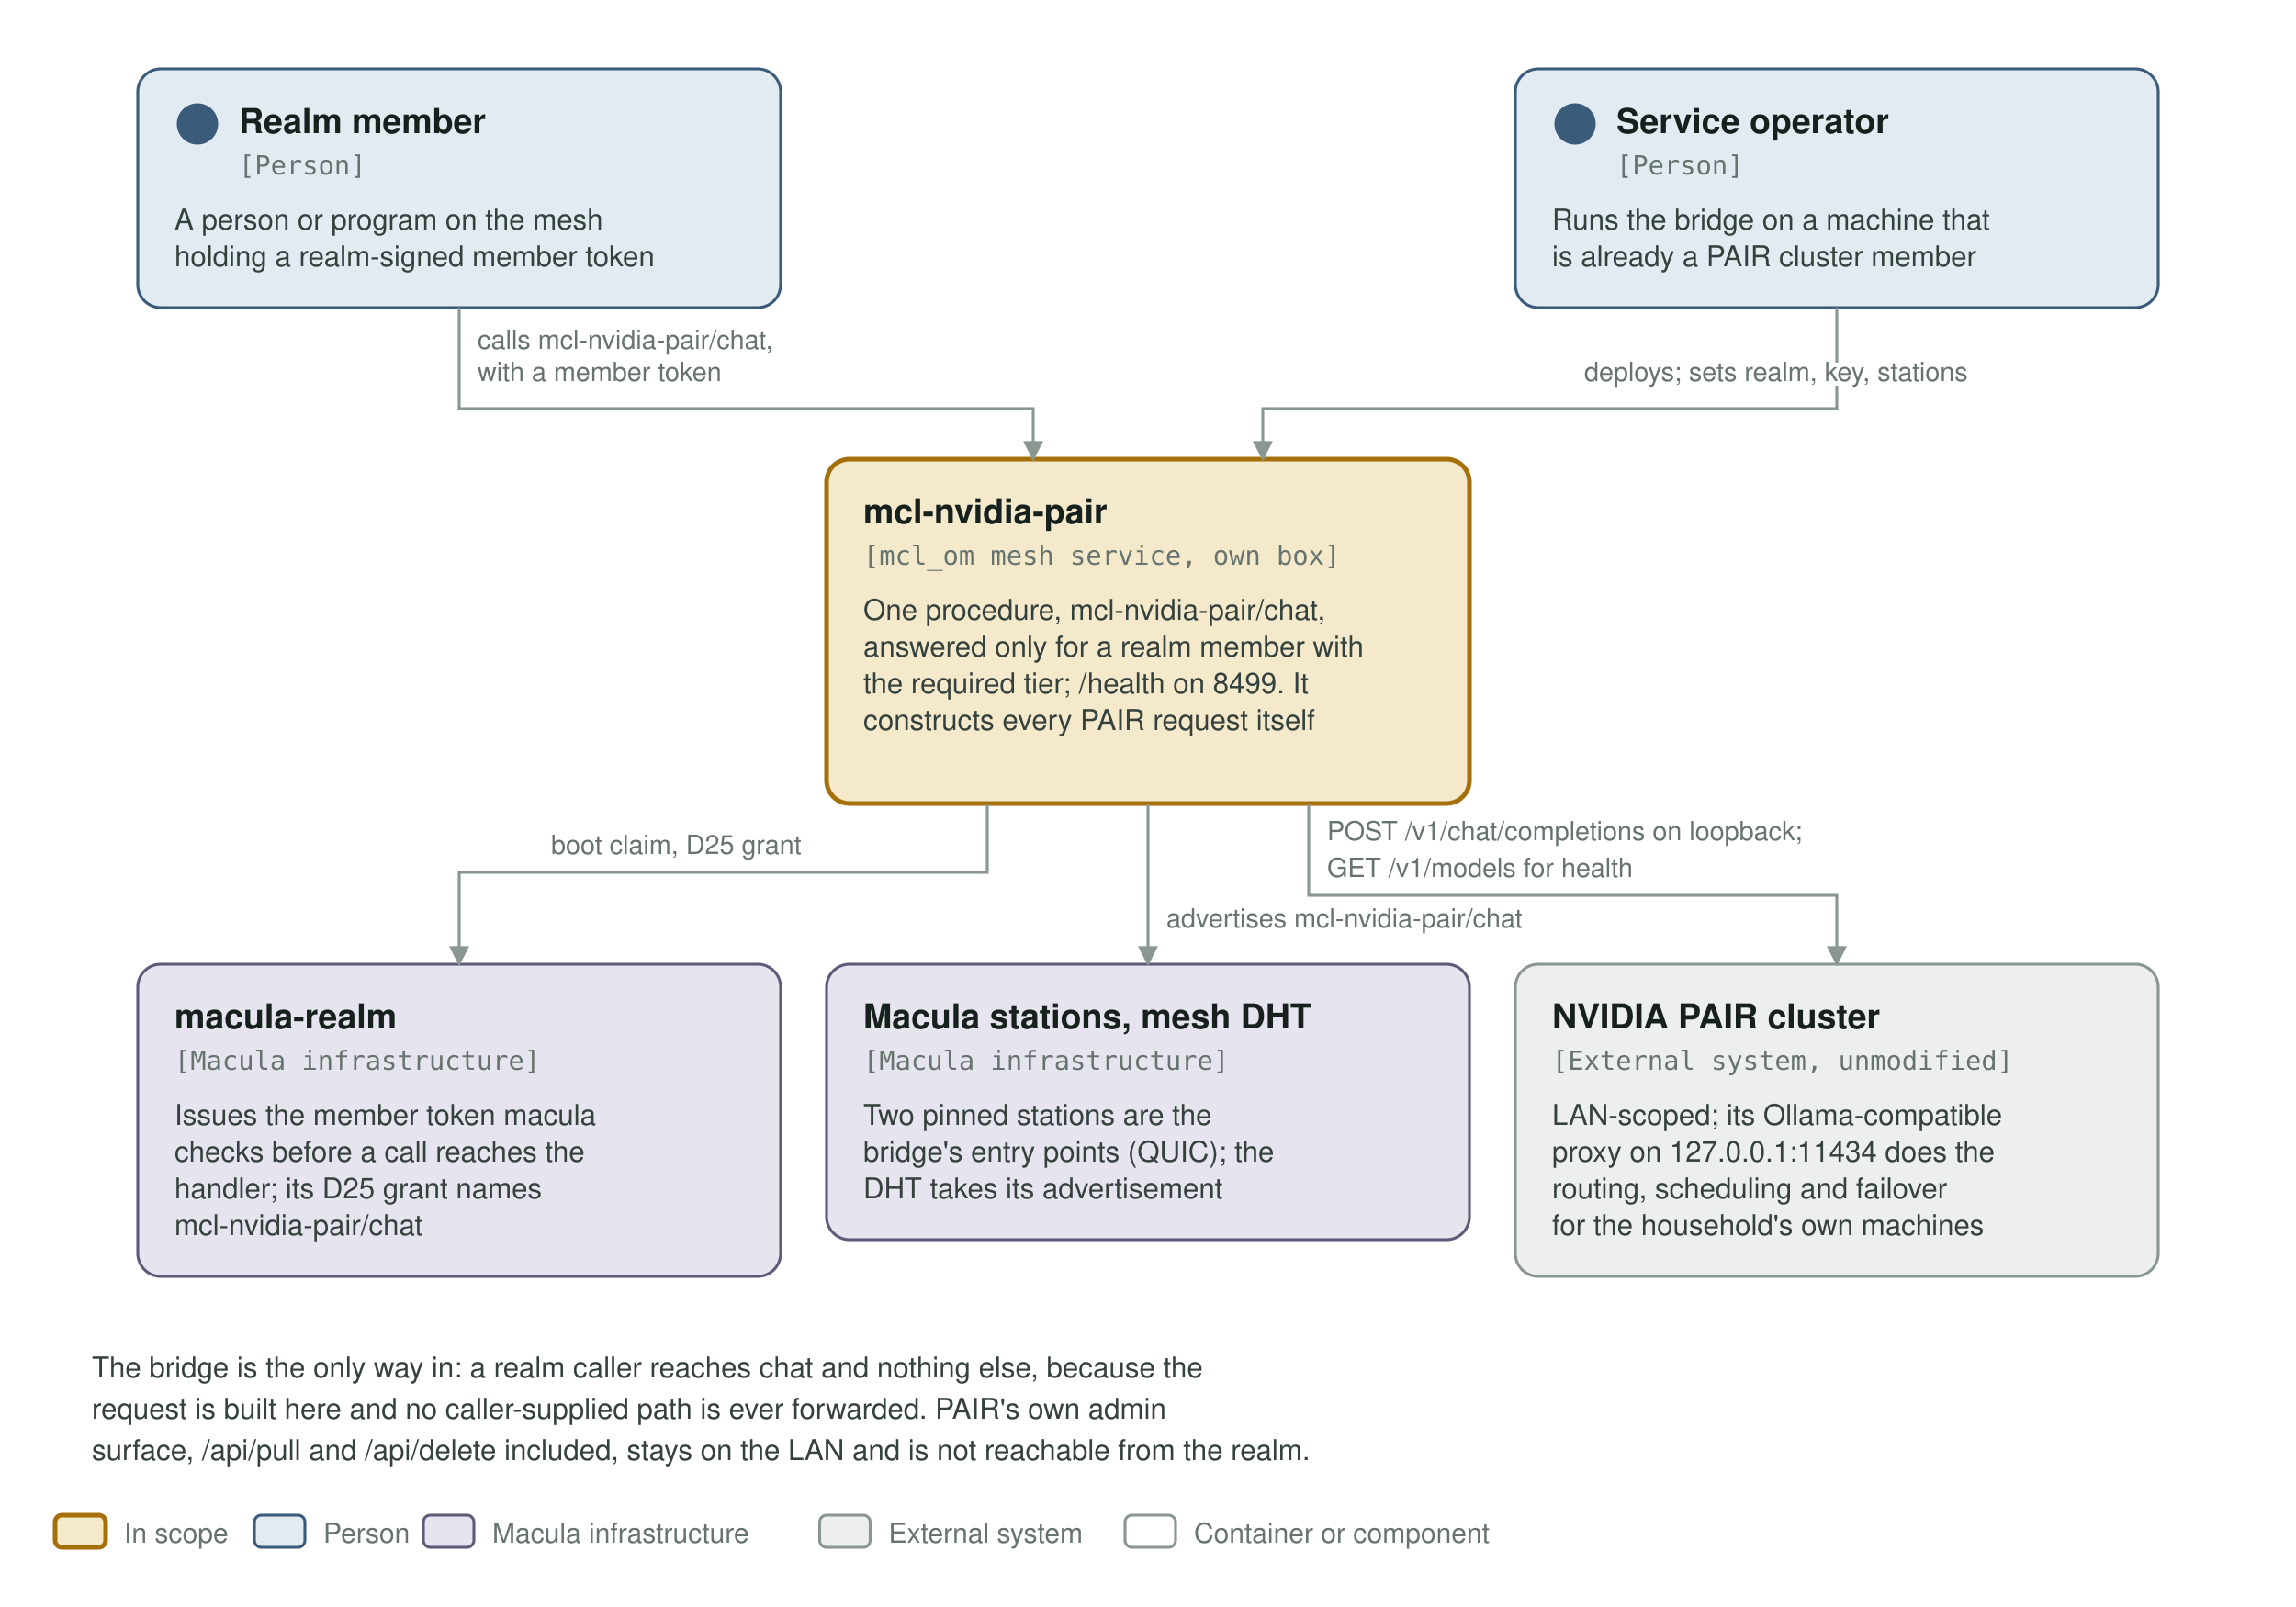
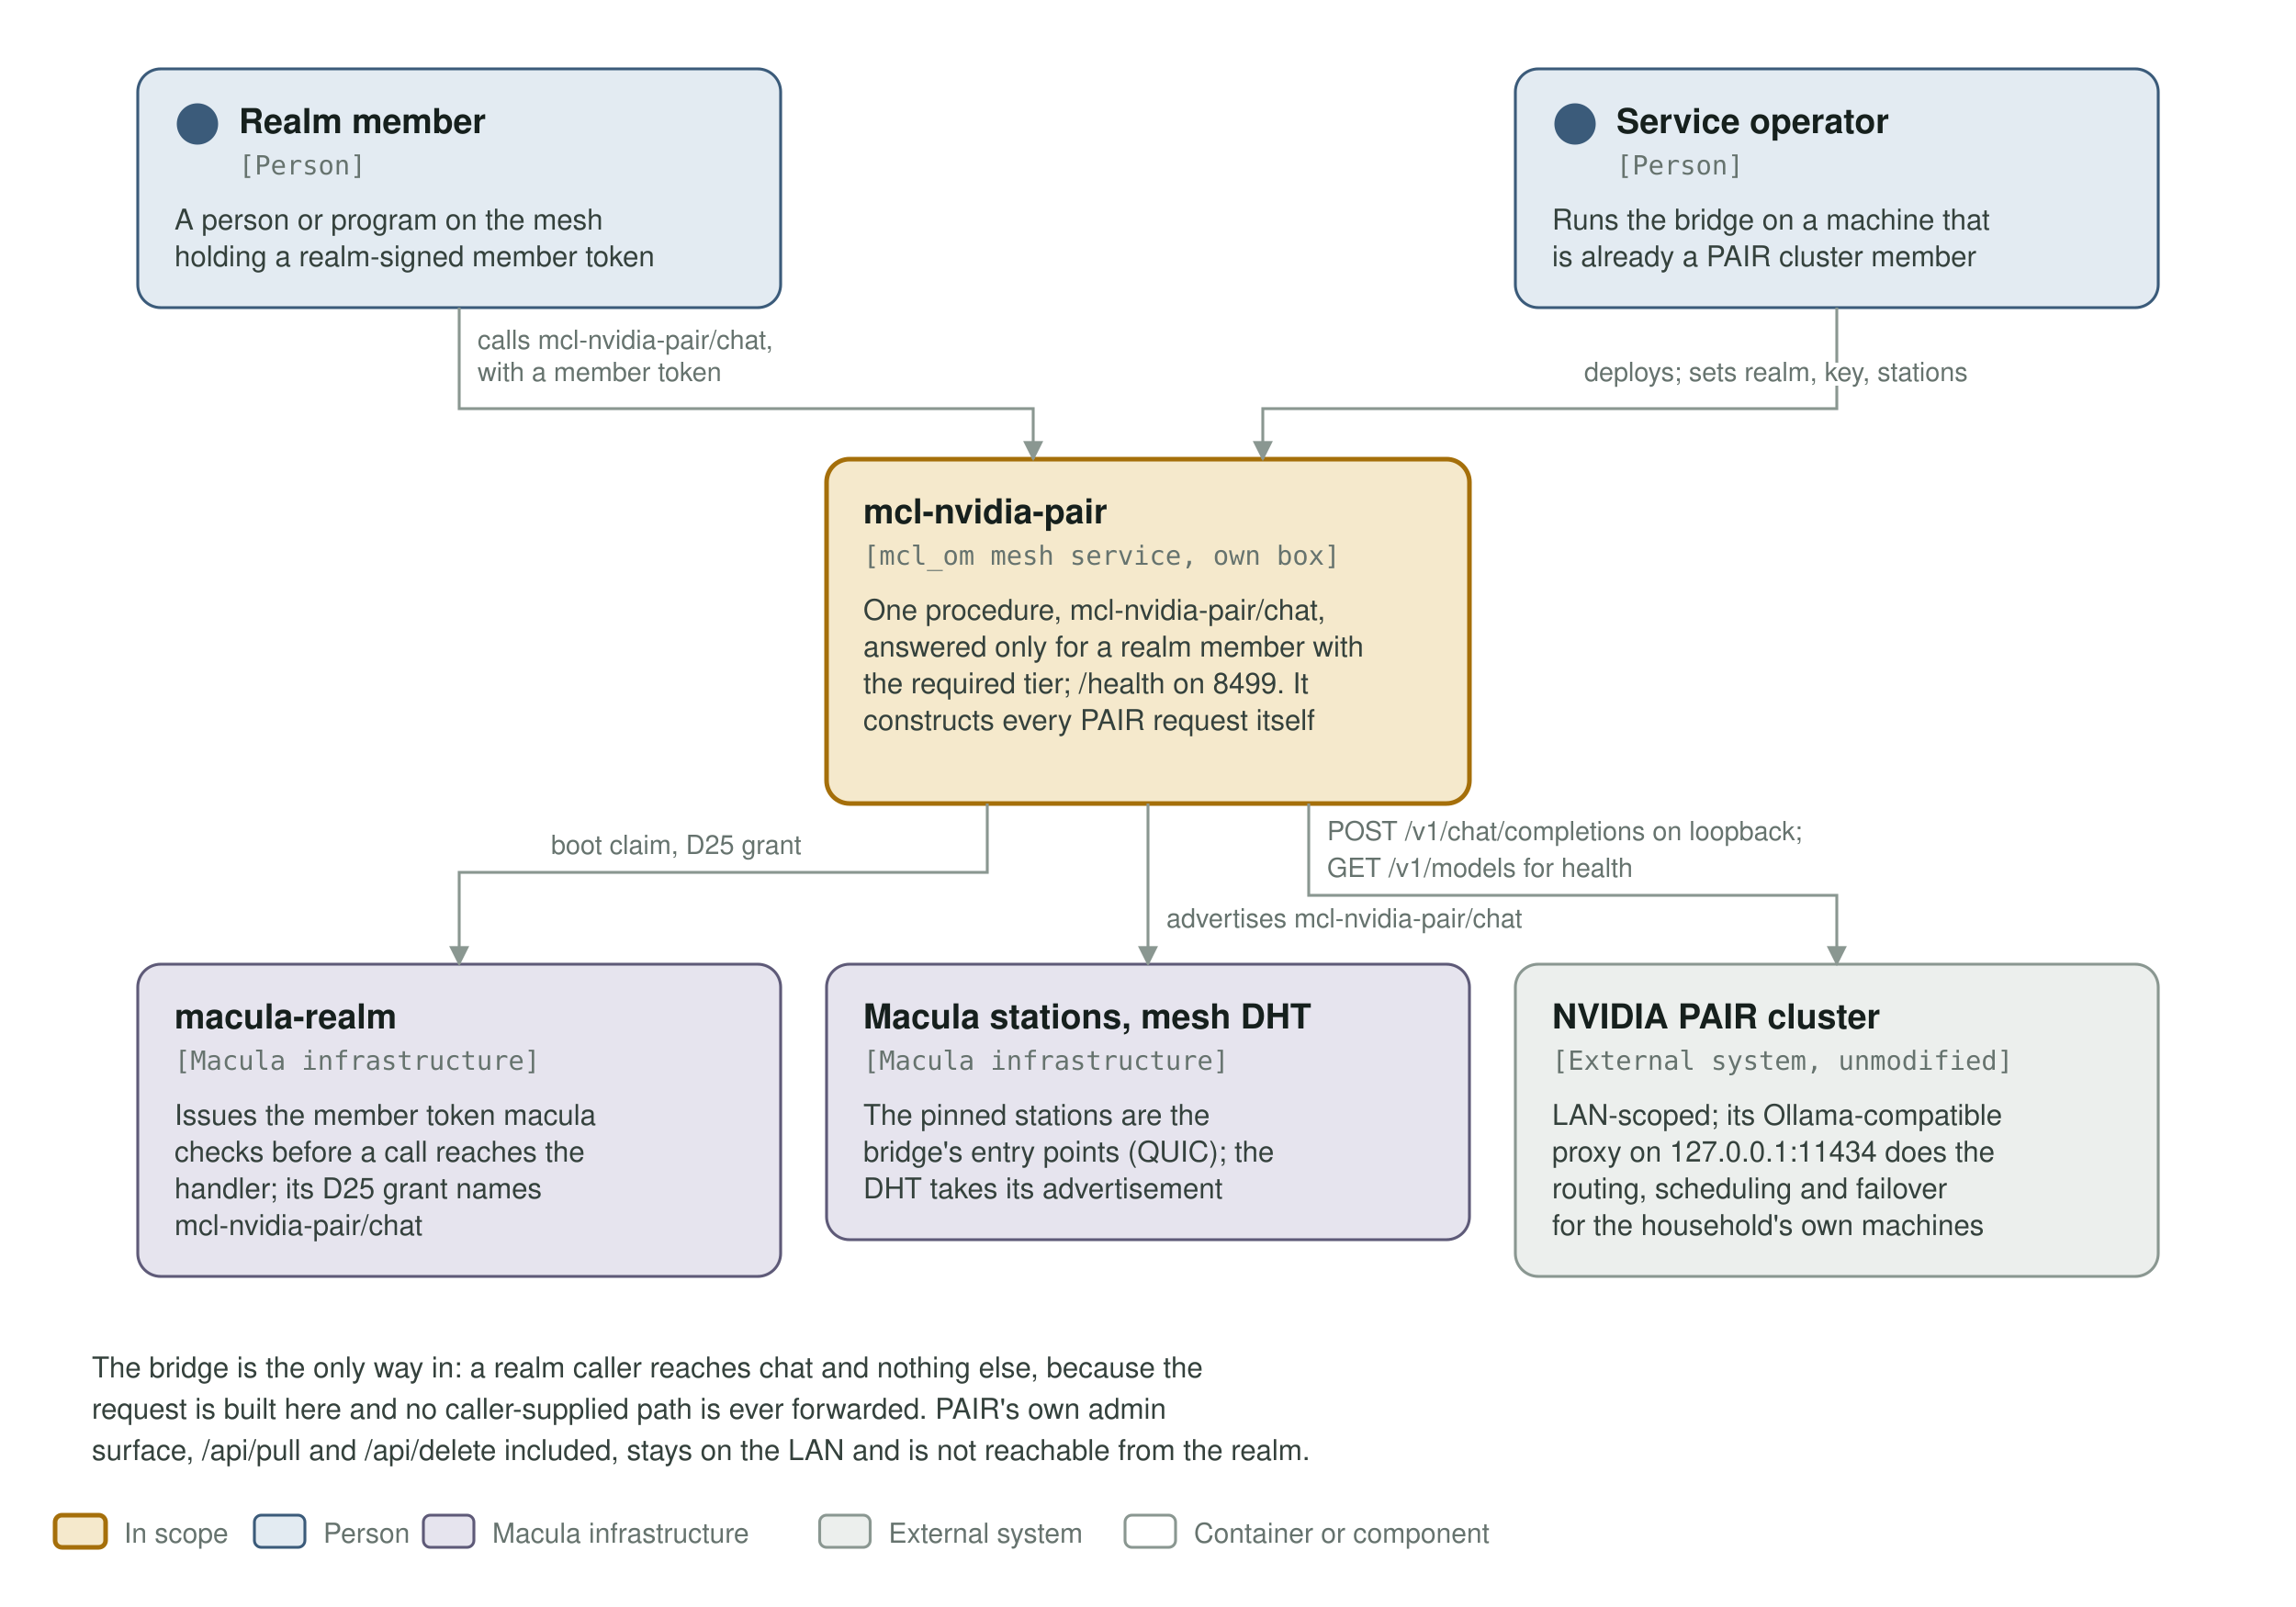
<svg xmlns="http://www.w3.org/2000/svg" viewBox="0 0 1000 700" role="img" aria-label="mcl-nvidia-pair system context">
  <style>
.t-name { font-family: "Atkinson Hyperlegible", "Segoe UI", system-ui, -apple-system, Helvetica, Arial, sans-serif; font-size: 15px; font-weight: 700; }
.t-desc { font-family: "Atkinson Hyperlegible", "Segoe UI", system-ui, -apple-system, Helvetica, Arial, sans-serif; font-size: 12.5px; }
.t-rel { font-family: "Atkinson Hyperlegible", "Segoe UI", system-ui, -apple-system, Helvetica, Arial, sans-serif; font-size: 11.5px; paint-order: stroke; stroke-width: 4px; stroke-linejoin: round; }
.t-code { font-family: "JetBrains Mono", ui-monospace, Menlo, Consolas, monospace; font-size: 13px; font-weight: 600; }
.t-type { font-family: "JetBrains Mono", ui-monospace, Menlo, Consolas, monospace; font-size: 11.5px; }
.t-bound { font-family: "JetBrains Mono", ui-monospace, Menlo, Consolas, monospace; font-size: 12px; font-weight: 600; }
.t-leg { font-family: "Atkinson Hyperlegible", "Segoe UI", system-ui, -apple-system, Helvetica, Arial, sans-serif; font-size: 12px; }
.edge { fill: none; stroke-width: 1.25; }
.edge-later { fill: none; stroke-width: 1.25; stroke-dasharray: 5 4; }
.bg { fill: #FFFFFF; }
.b-sys { fill: #F5E9CC; stroke: #A56F0A; stroke-width: 2; }
.b-per { fill: #E3EBF2; stroke: #3B5B7A; stroke-width: 1.25; }
.b-mac { fill: #E6E4EE; stroke: #5E5A78; stroke-width: 1.25; }
.b-ext { fill: #ECEFED; stroke: #8A9791; stroke-width: 1.25; }
.b-cmp { fill: #FFFFFF; stroke: #8A9791; stroke-width: 1.25; }
.b-later { fill: none; stroke: #8A9791; stroke-width: 1.25; stroke-dasharray: 5 4; }
.bound { fill: none; stroke: #B3BDB8; stroke-width: 1; }
.head { fill: #3B5B7A; }
.t-name, .t-code { fill: #16201D; }
.t-type, .t-bound, .t-leg { fill: #66736E; }
.t-desc { fill: #34413C; }
.t-rel { fill: #66736E; stroke: #FFFFFF; }
.edge, .edge-later { stroke: #8A9791; }
.arrowhead { fill: #8A9791; }
@media (prefers-color-scheme: dark) {
.bg { fill: #171F1C; }
.b-sys { fill: #3A2E13; stroke: #E3AA3C; }
.b-per { fill: #1D2A36; stroke: #8EB4D8; }
.b-mac { fill: #26243A; stroke: #A9A4C8; }
.b-ext { fill: #1C2421; stroke: #7D8B85; }
.b-cmp { fill: #171F1C; stroke: #7D8B85; }
.b-later { stroke: #7D8B85; }
.bound { stroke: #4A5752; }
.head { fill: #8EB4D8; }
.t-name, .t-code { fill: #E6ECE9; }
.t-type, .t-bound, .t-leg { fill: #93A09A; }
.t-desc { fill: #C3CDC8; }
.t-rel { fill: #93A09A; stroke: #171F1C; }
.edge, .edge-later { stroke: #7D8B85; }
.arrowhead { fill: #7D8B85; }
}
</style>
  <defs>
    <marker id="a" viewBox="0 0 10 10" refX="9" refY="5" markerWidth="7" markerHeight="7" orient="auto-start-reverse">
      <path class="arrowhead" d="M0 0L10 5L0 10z" />
    </marker>
  </defs>
  <rect class="bg" x="0" y="0" width="1000" height="700" />
  <rect class="b-per" x="60" y="30" width="280" height="104" rx="10" />
  <circle class="head" cx="86" cy="54" r="9" />
  <text class="t-name" x="104" y="58">Realm member</text>
  <text class="t-type" x="104" y="76">[Person]</text>
  <text class="t-desc" x="76" y="100">A person or program on the mesh</text>
  <text class="t-desc" x="76" y="116">holding a realm-signed member token</text>
  <rect class="b-per" x="660" y="30" width="280" height="104" rx="10" />
  <circle class="head" cx="686" cy="54" r="9" />
  <text class="t-name" x="704" y="58">Service operator</text>
  <text class="t-type" x="704" y="76">[Person]</text>
  <text class="t-desc" x="676" y="100">Runs the bridge on a machine that</text>
  <text class="t-desc" x="676" y="116">is already a PAIR cluster member</text>
  <rect class="b-sys" x="360" y="200" width="280" height="150" rx="10" />
  <text class="t-name" x="376" y="228">mcl-nvidia-pair</text>
  <text class="t-type" x="376" y="246">[mcl_om mesh service, own box]</text>
  <text class="t-desc" x="376" y="270">One procedure, mcl-nvidia-pair/chat,</text>
  <text class="t-desc" x="376" y="286">answered only for a realm member with</text>
  <text class="t-desc" x="376" y="302">the required tier; /health on 8499. It</text>
  <text class="t-desc" x="376" y="318">constructs every PAIR request itself</text>
  <rect class="b-mac" x="60" y="420" width="280" height="136" rx="10" />
  <text class="t-name" x="76" y="448">macula-realm</text>
  <text class="t-type" x="76" y="466">[Macula infrastructure]</text>
  <text class="t-desc" x="76" y="490">Issues the member token macula</text>
  <text class="t-desc" x="76" y="506">checks before a call reaches the</text>
  <text class="t-desc" x="76" y="522">handler; its D25 grant names</text>
  <text class="t-desc" x="76" y="538">mcl-nvidia-pair/chat</text>
  <rect class="b-mac" x="360" y="420" width="280" height="120" rx="10" />
  <text class="t-name" x="376" y="448">Macula stations, mesh DHT</text>
  <text class="t-type" x="376" y="466">[Macula infrastructure]</text>
-   <text class="t-desc" x="376" y="490">Two pinned stations are the</text>
+   <text class="t-desc" x="376" y="490">The pinned stations are the</text>
  <text class="t-desc" x="376" y="506">bridge's entry points (QUIC); the</text>
  <text class="t-desc" x="376" y="522">DHT takes its advertisement</text>
  <rect class="b-ext" x="660" y="420" width="280" height="136" rx="10" />
  <text class="t-name" x="676" y="448">NVIDIA PAIR cluster</text>
  <text class="t-type" x="676" y="466">[External system, unmodified]</text>
  <text class="t-desc" x="676" y="490">LAN-scoped; its Ollama-compatible</text>
  <text class="t-desc" x="676" y="506">proxy on 127.0.0.1:11434 does the</text>
  <text class="t-desc" x="676" y="522">routing, scheduling and failover</text>
  <text class="t-desc" x="676" y="538">for the household's own machines</text>
  <path class="edge" d="M200 134V178H450V200" marker-end="url(#a)" />
  <text class="t-rel" x="208" y="152">calls mcl-nvidia-pair/chat,</text>
  <text class="t-rel" x="208" y="166">with a member token</text>
  <path class="edge" d="M800 134V178H550V200" marker-end="url(#a)" />
  <text class="t-rel" x="690" y="166">deploys; sets realm, key, stations</text>
  <path class="edge" d="M430 350V380H200V420" marker-end="url(#a)" />
  <text class="t-rel" x="240" y="372">boot claim, D25 grant</text>
  <path class="edge" d="M500 350V420" marker-end="url(#a)" />
  <text class="t-rel" x="508" y="404">advertises mcl-nvidia-pair/chat</text>
  <path class="edge" d="M570 350V390H800V420" marker-end="url(#a)" />
  <text class="t-rel" x="578" y="366">POST /v1/chat/completions on loopback;</text>
  <text class="t-rel" x="578" y="382">GET /v1/models for health</text>
  <text class="t-desc" x="40" y="600">The bridge is the only way in: a realm caller reaches chat and nothing else, because the</text>
  <text class="t-desc" x="40" y="618">request is built here and no caller-supplied path is ever forwarded. PAIR's own admin</text>
  <text class="t-desc" x="40" y="636">surface, /api/pull and /api/delete included, stays on the LAN and is not reachable from the realm.</text>
  <rect class="b-sys" x="24" y="660" width="22" height="14" rx="3" />
  <text class="t-leg" x="54" y="672">In scope</text>
  <rect class="b-per" x="110.8" y="660" width="22" height="14" rx="3" />
  <text class="t-leg" x="140.8" y="672">Person</text>
  <rect class="b-mac" x="184.4" y="660" width="22" height="14" rx="3" />
  <text class="t-leg" x="214.4" y="672">Macula infrastructure</text>
  <rect class="b-ext" x="357.0" y="660" width="22" height="14" rx="3" />
  <text class="t-leg" x="387.0" y="672">External system</text>
  <rect class="b-cmp" x="490.0" y="660" width="22" height="14" rx="3" />
  <text class="t-leg" x="520.0" y="672">Container or component</text>
</svg>
